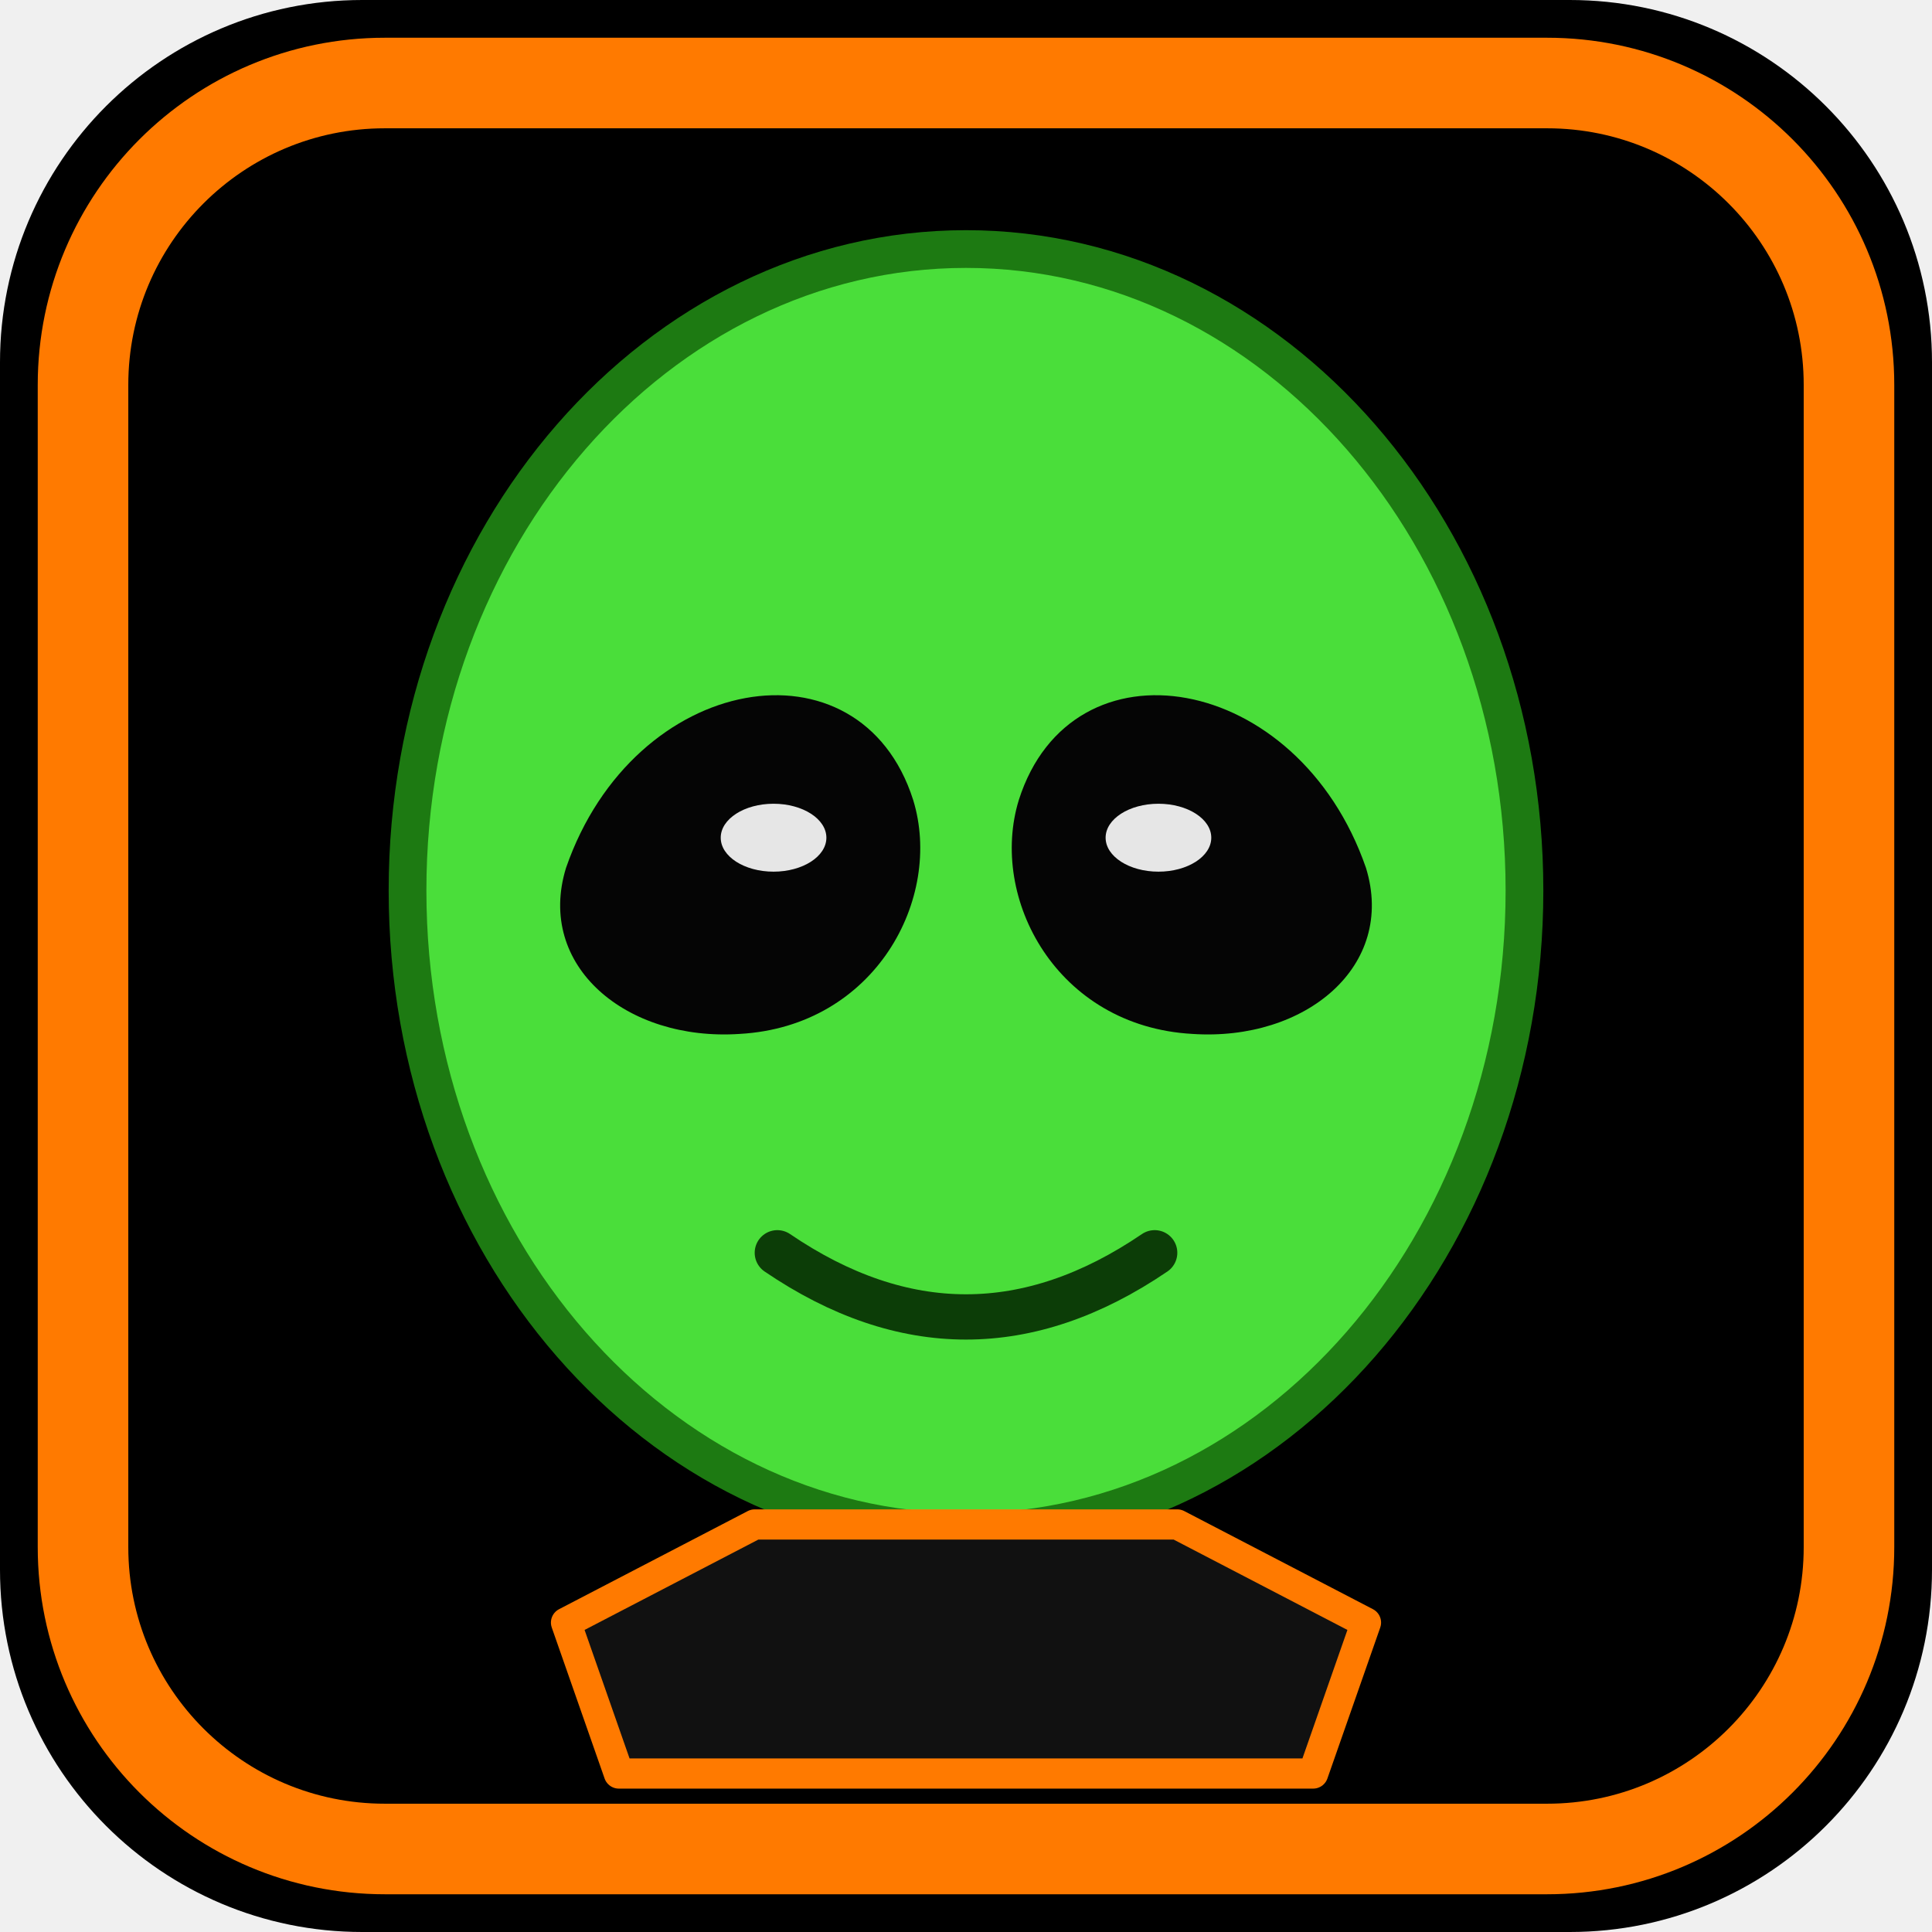
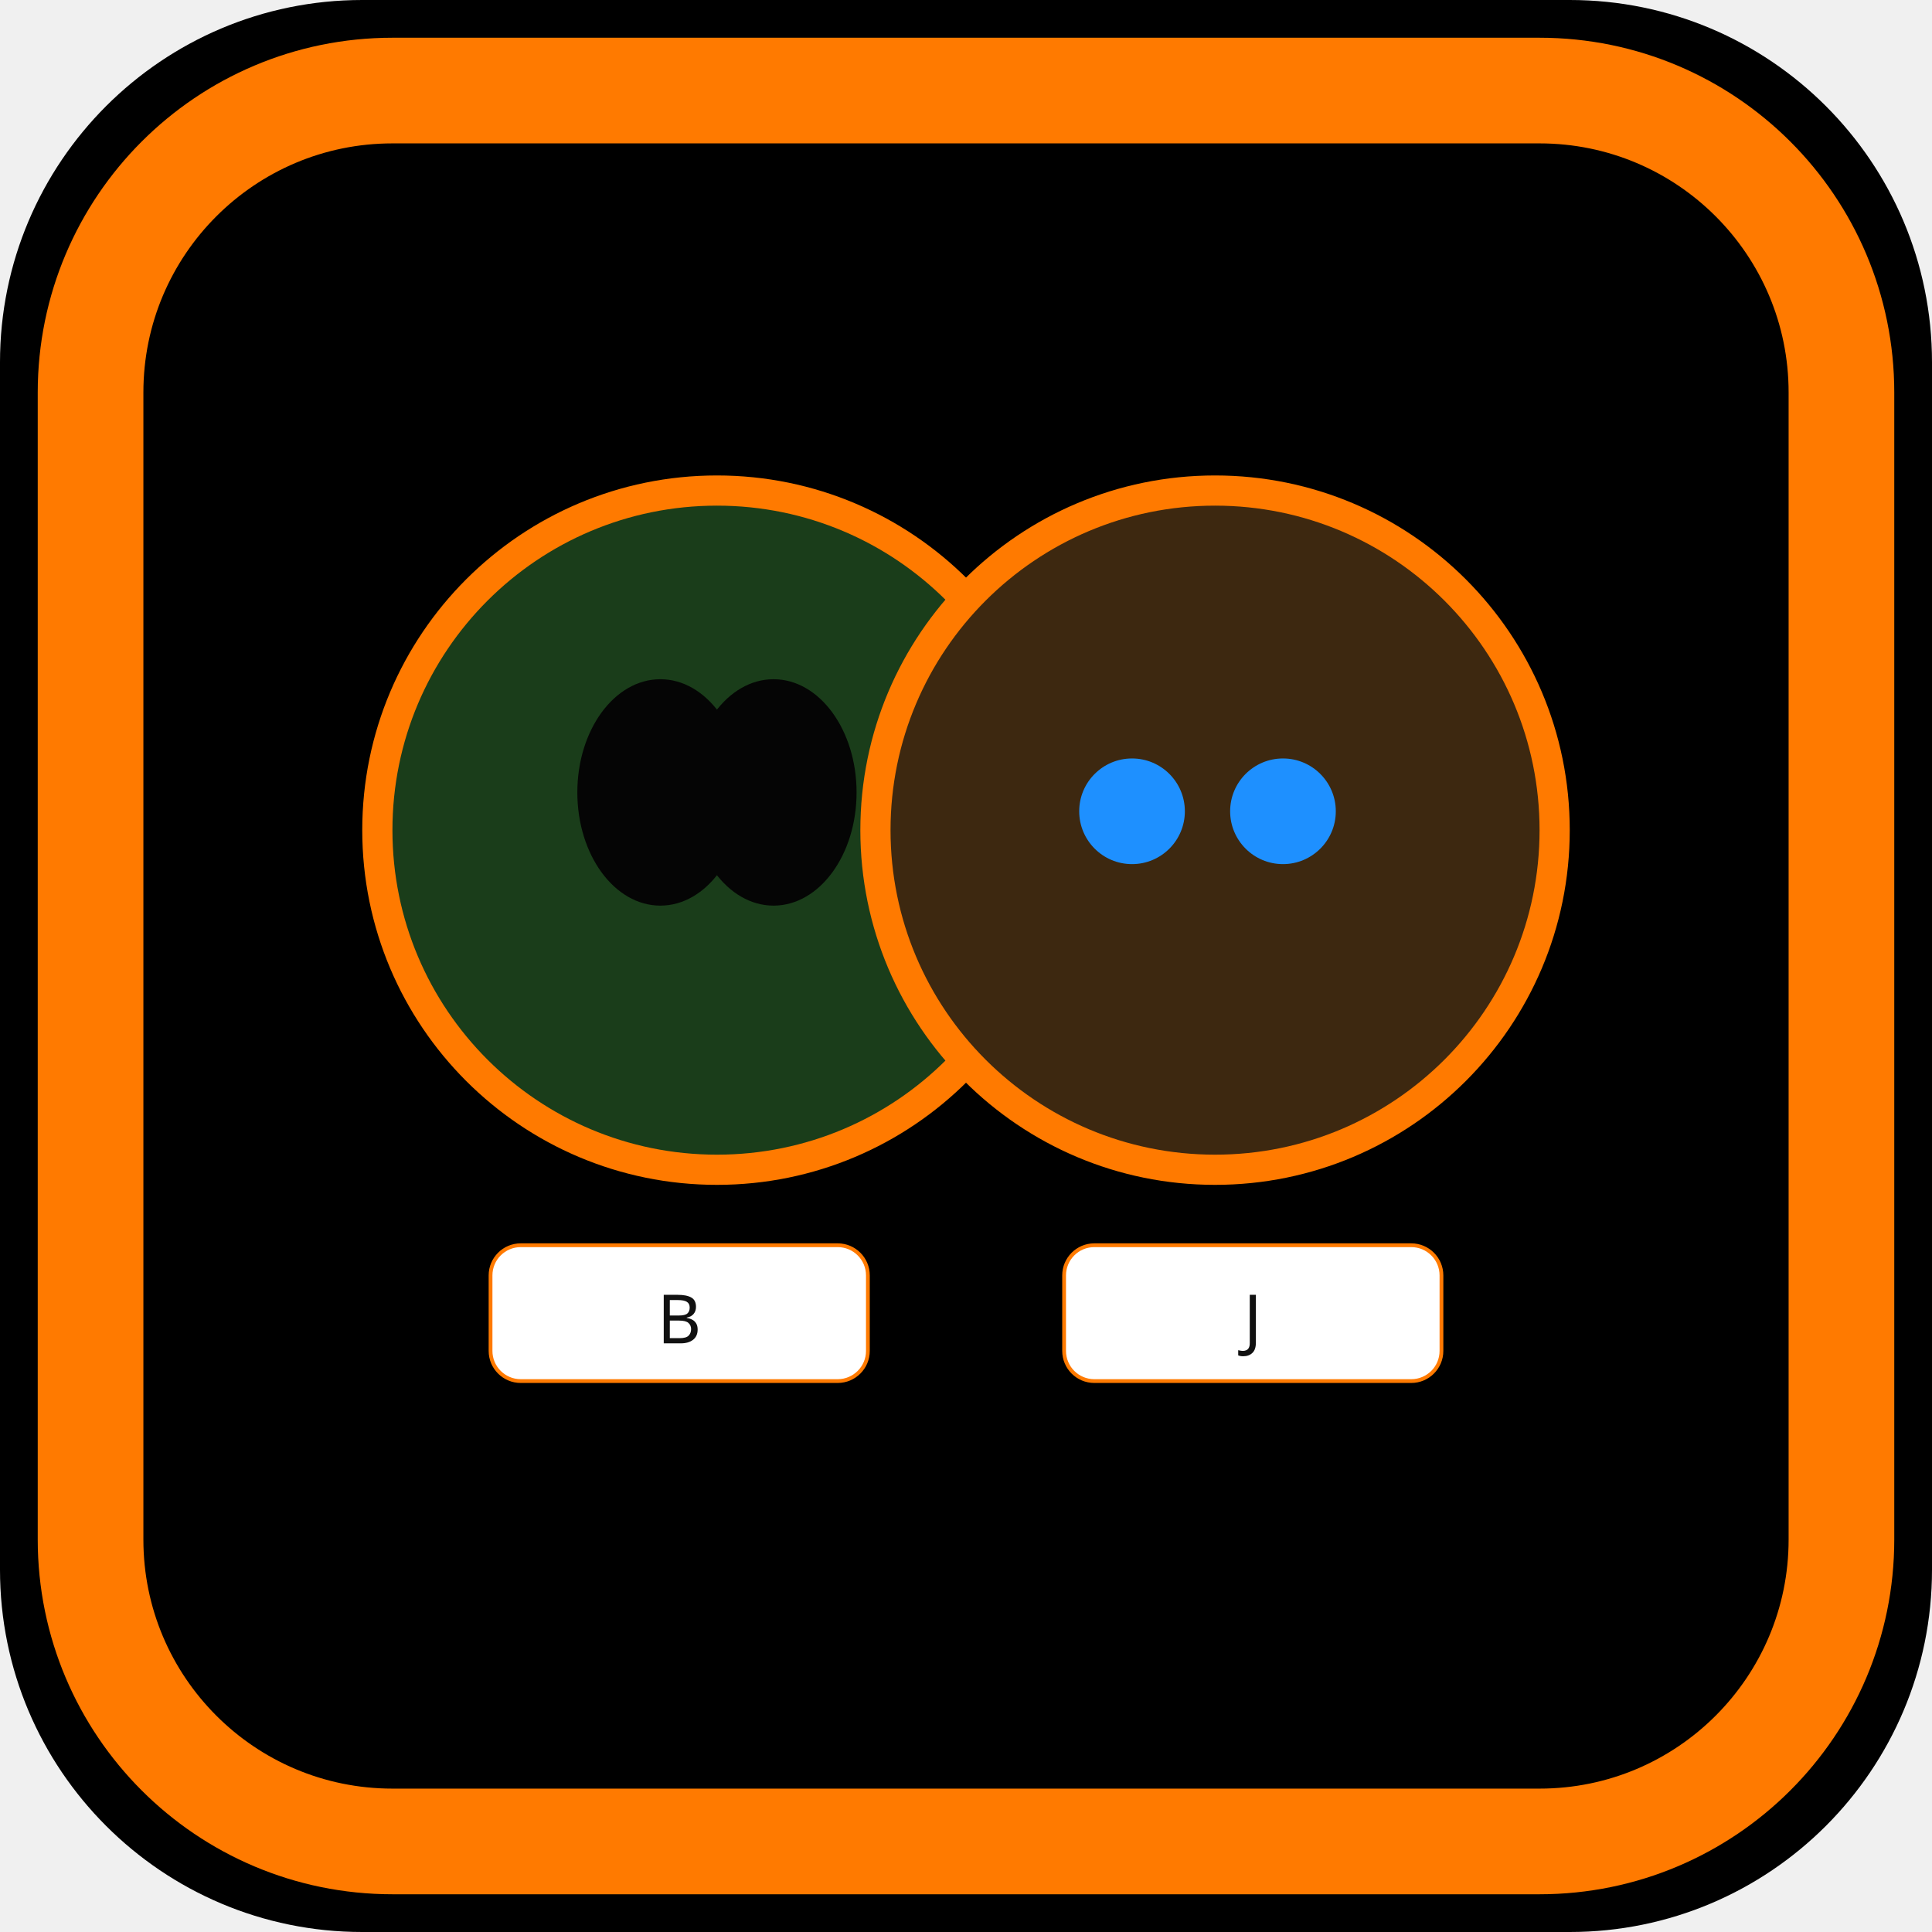
- <svg xmlns="http://www.w3.org/2000/svg" viewBox="0 0 512 512" width="512" height="512">
+ <svg xmlns="http://www.w3.org/2000/svg" viewBox="0 0 512 512">
  <rect width="512" height="512" rx="96" fill="#000" />
-   <rect x="22" y="22" width="468" height="468" rx="80" fill="none" stroke="#ff7a00" stroke-width="24" />
-   <ellipse cx="256" cy="236" rx="148" ry="170" fill="#4ade3a" />
-   <ellipse cx="256" cy="236" rx="148" ry="170" fill="none" stroke="#1d7a12" stroke-width="10" />
-   <path d="M150 230c18-52 78-62 92-18c8 26-10 60-46 62c-30 2-54-18-46-44z" fill="#050505" />
-   <path d="M362 230c-18-52-78-62-92-18c-8 26 10 60 46 62c30 2 54-18 46-44z" fill="#050505" />
-   <ellipse cx="205" cy="222" rx="14" ry="9" fill="#fff" opacity=".9" />
-   <ellipse cx="307" cy="222" rx="14" ry="9" fill="#fff" opacity=".9" />
-   <path d="M206 332q50 34 100 0" fill="none" stroke="#0c3d07" stroke-width="12" stroke-linecap="round" />
-   <path d="M150 430l50-26h112l50 26-14 40H164z" fill="#111" stroke="#ff7a00" stroke-width="8" stroke-linejoin="round" />
+   <rect x="24" y="24" width="464" height="464" rx="80" fill="none" stroke="#ff7a00" stroke-width="28" />
+   <circle cx="190" cy="220" r="90" fill="#1a3d1a" stroke="#ff7a00" stroke-width="8" />
+   <circle cx="322" cy="220" r="90" fill="#3d2810" stroke="#ff7a00" stroke-width="8" />
+   <ellipse cx="175" cy="210" rx="22" ry="30" fill="#050505" />
+   <ellipse cx="205" cy="210" rx="22" ry="30" fill="#050505" />
+   <circle cx="300" cy="215" r="14" fill="#1e90ff" />
+   <circle cx="340" cy="215" r="14" fill="#1e90ff" />
+   <rect x="130" y="330" width="100" height="36" rx="8" fill="#fff" stroke="#ff7a00" />
+   <rect x="282" y="330" width="100" height="36" rx="8" fill="#fff" stroke="#ff7a00" />
+   <text x="180" y="356" text-anchor="middle" font-family="Arial Black,sans-serif" font-size="18" fill="#111">B</text>
+   <text x="332" y="356" text-anchor="middle" font-family="Arial Black,sans-serif" font-size="18" fill="#111">J</text>
</svg>
